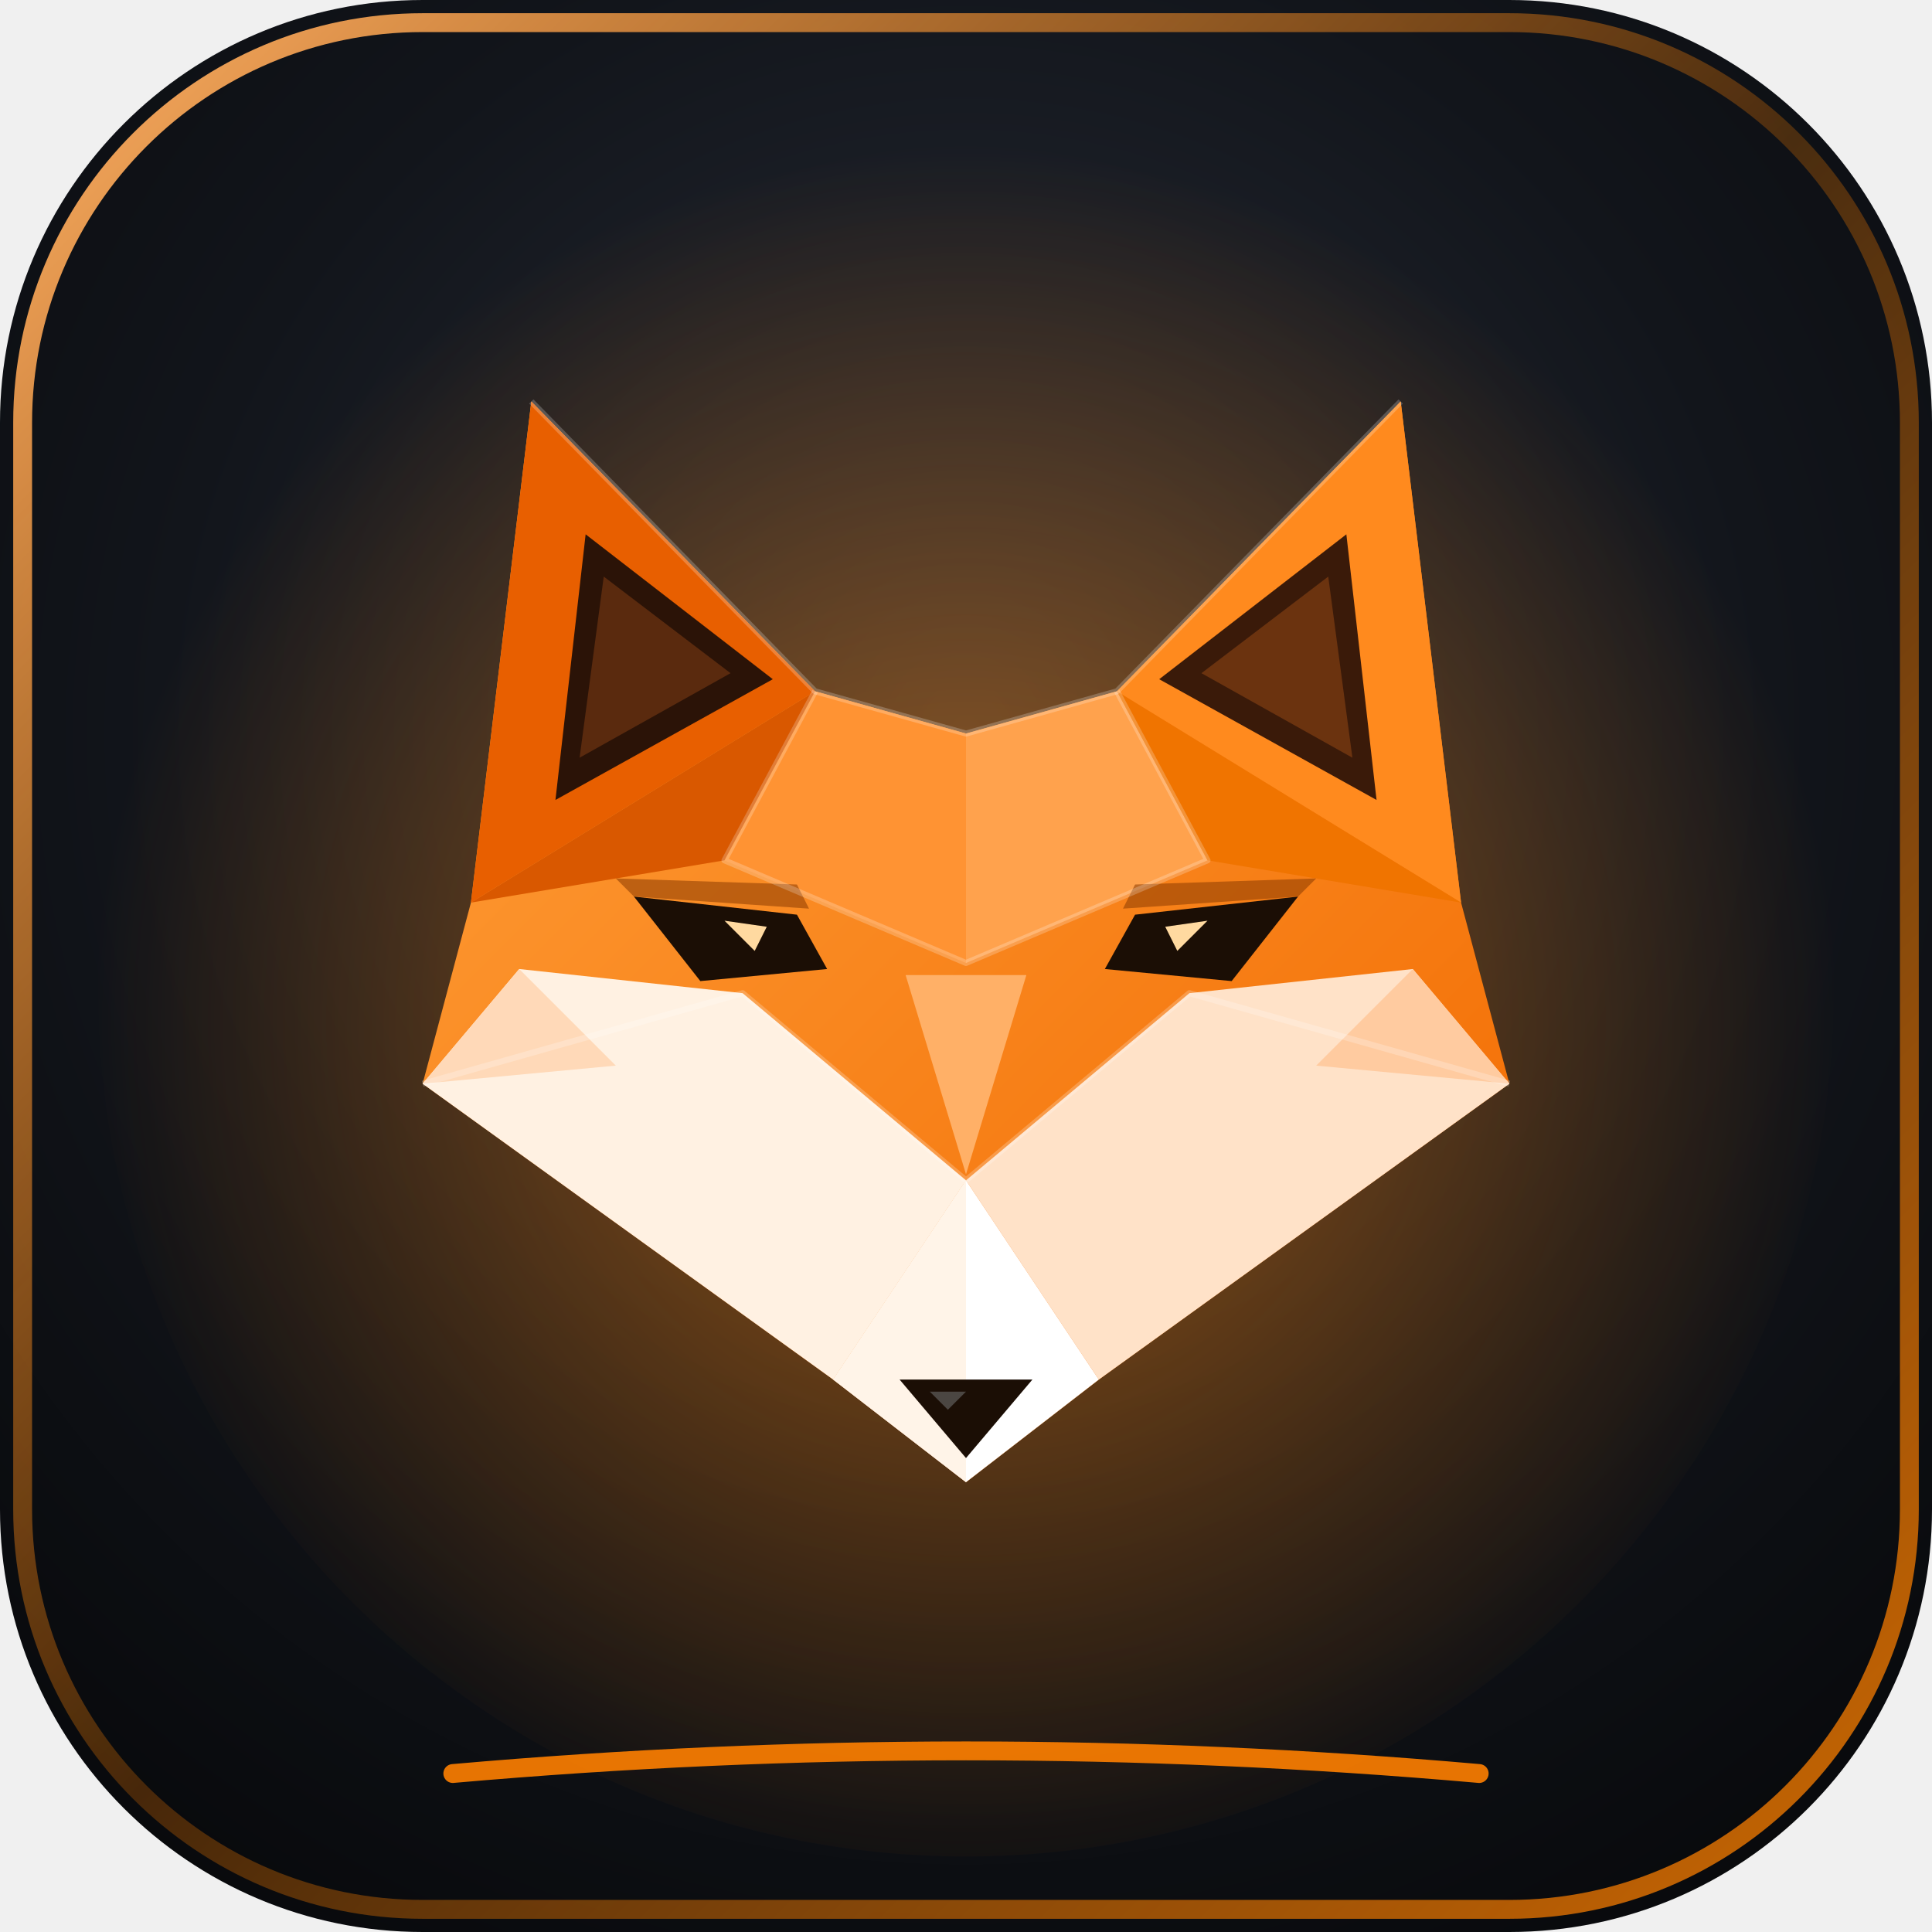
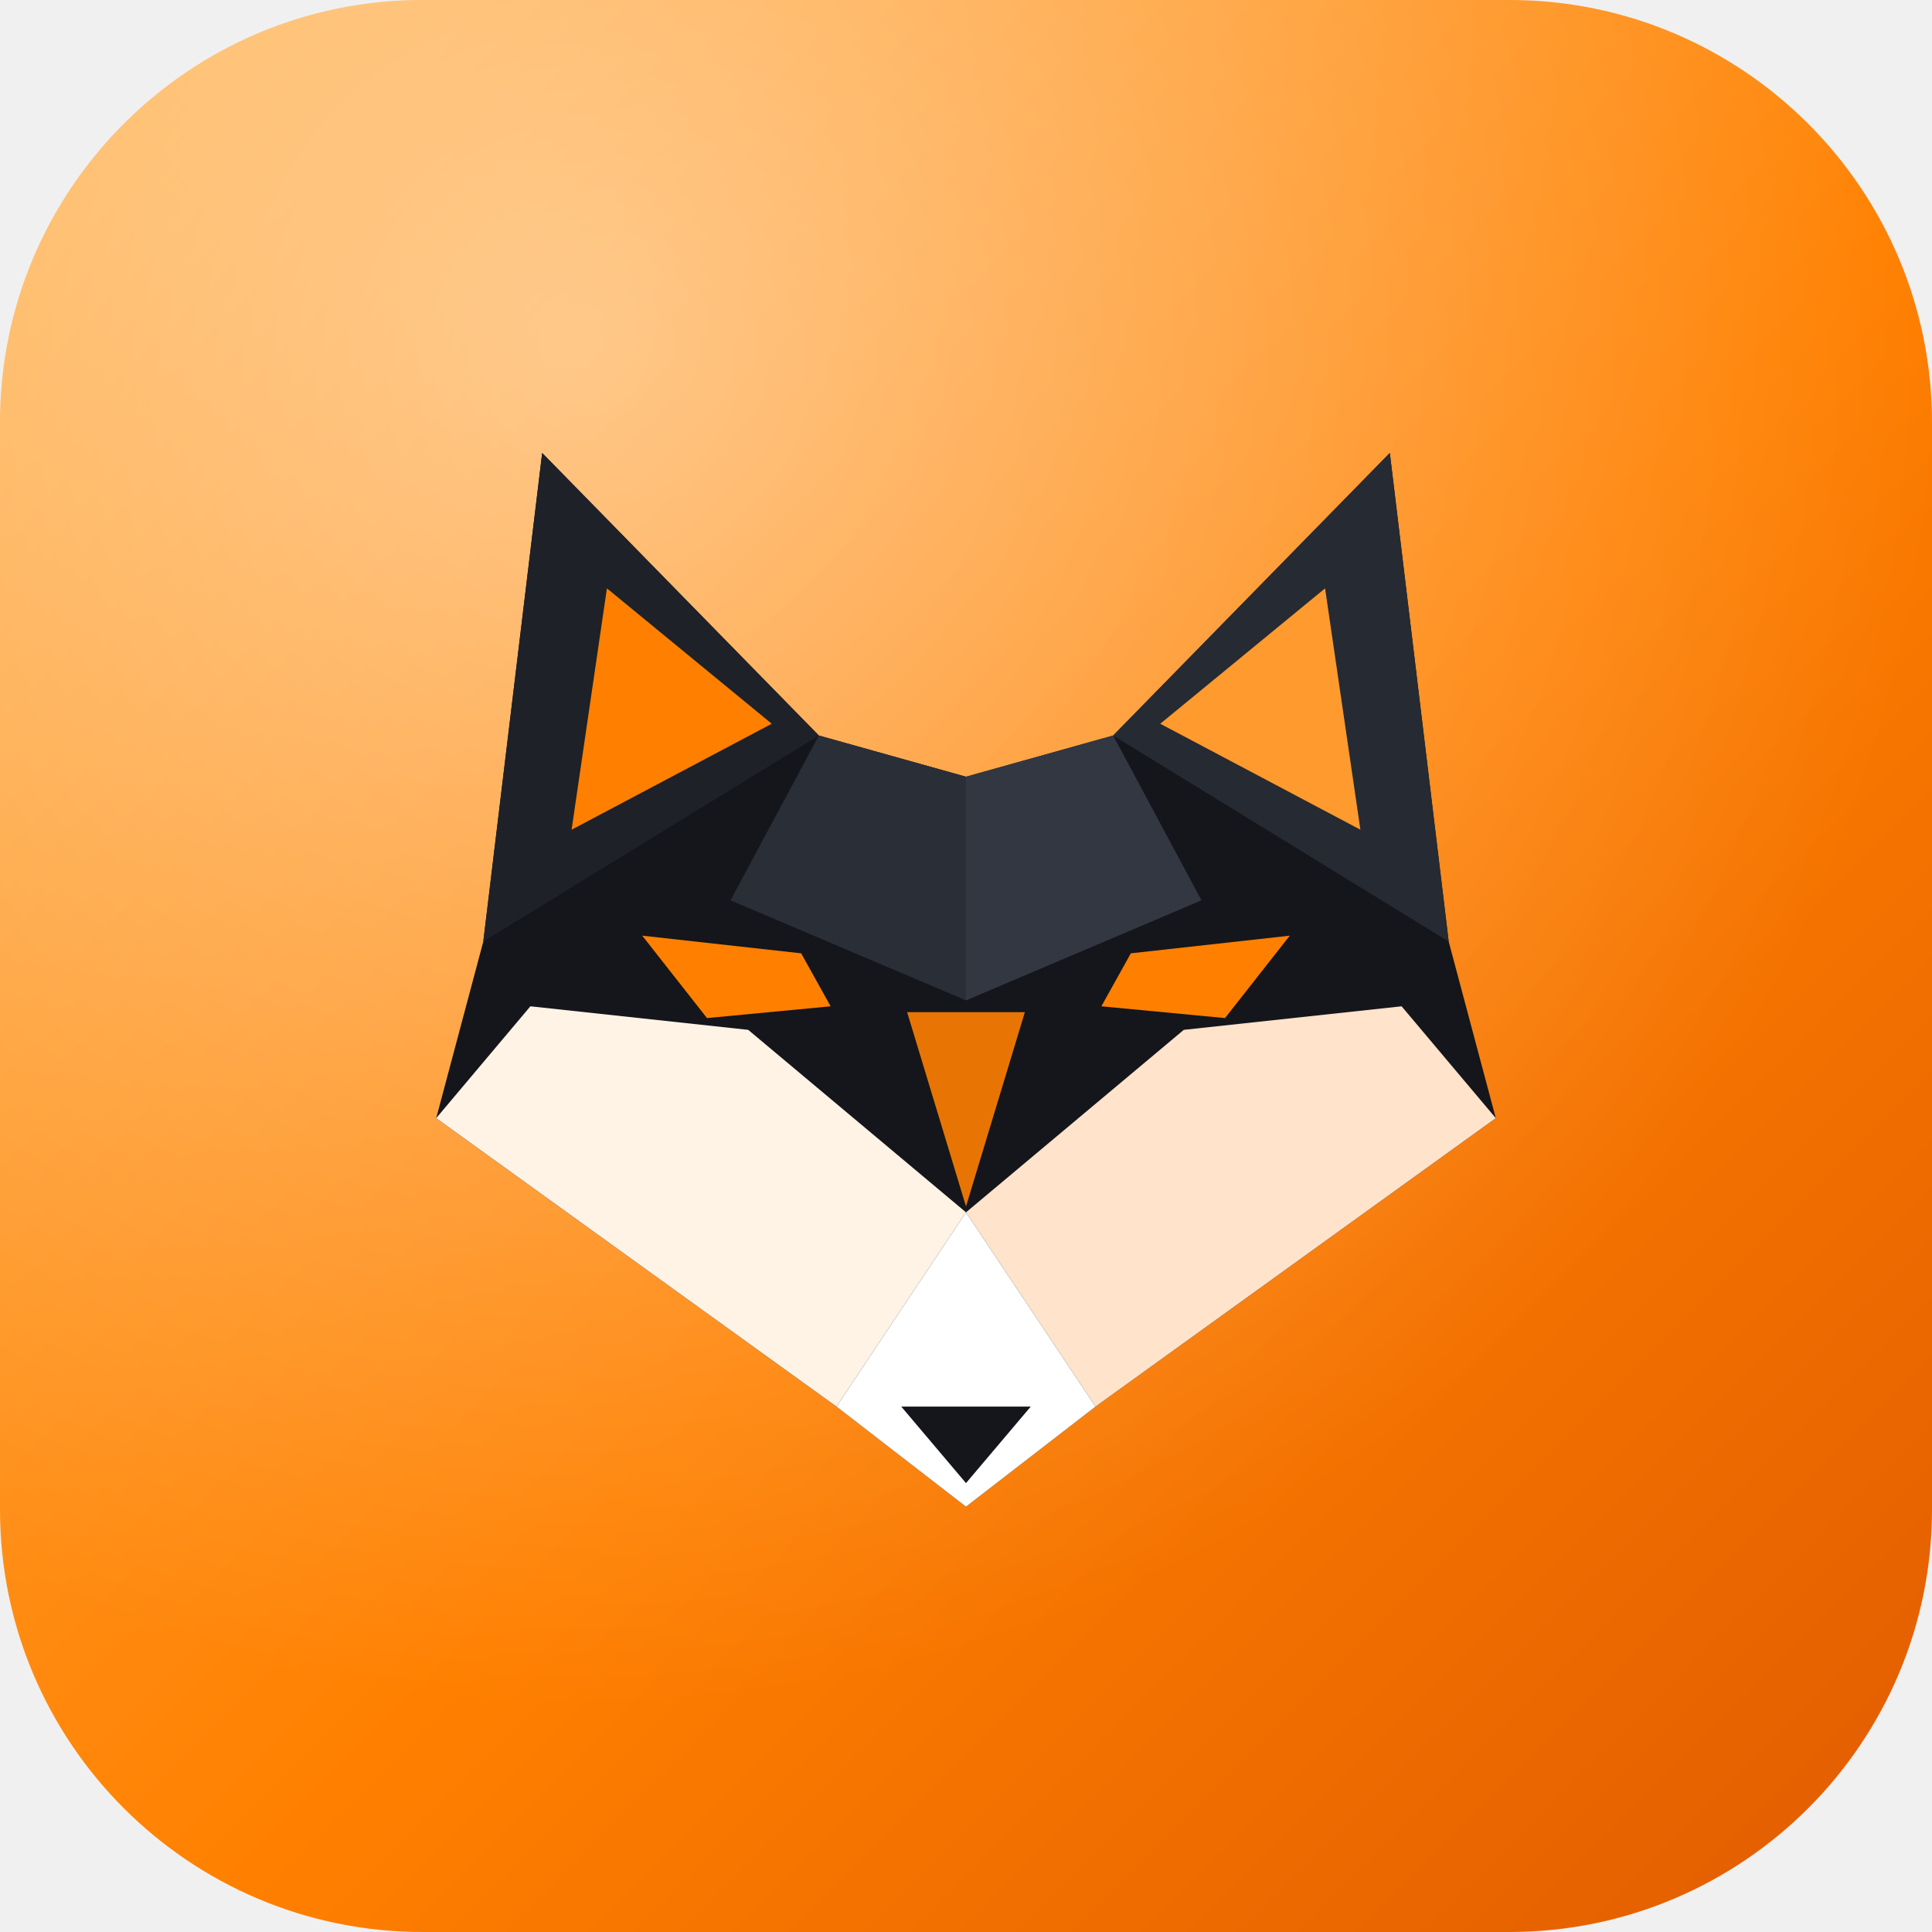
<svg xmlns="http://www.w3.org/2000/svg" viewBox="0 0 512 512" width="512" height="512">
  <defs>
-     <linearGradient id="fur" x1="0" y1="0" x2="1" y2="1">
-       <stop offset="0" stop-color="#FFA03A" />
-       <stop offset="1" stop-color="#F26A00" />
+     <linearGradient id="pap" x1="0" y1="0" x2="1" y2="1">
+       <stop offset="0" stop-color="#FFB04A" />
+       <stop offset=".55" stop-color="#FF8000" />
+       <stop offset="1" stop-color="#E05A00" />
    </linearGradient>
-     <radialGradient id="bgrad" cx="50%" cy="38%" r="75%">
-       <stop offset="0" stop-color="#2A2F3A" />
-       <stop offset=".55" stop-color="#12151B" />
-       <stop offset="1" stop-color="#07080A" />
+     <radialGradient id="shine" cx="30%" cy="18%" r="70%">
+       <stop offset="0" stop-color="#FFFFFF" stop-opacity=".45" />
+       <stop offset="1" stop-color="#FFFFFF" stop-opacity="0" />
    </radialGradient>
-     <radialGradient id="glow" cx="50%" cy="52%" r="50%">
-       <stop offset="0" stop-color="#FF8000" stop-opacity=".55" />
-       <stop offset="1" stop-color="#FF8000" stop-opacity="0" />
-     </radialGradient>
-     <linearGradient id="ring" x1="0" y1="0" x2="1" y2="1">
-       <stop offset="0" stop-color="#FFB066" />
-       <stop offset=".5" stop-color="#FF8000" stop-opacity=".25" />
-       <stop offset="1" stop-color="#FF8000" stop-opacity=".8" />
-     </linearGradient>
  </defs>
-   <rect width="512" height="512" rx="112" fill="url(#bgrad)" />
-   <rect x="6" y="6" width="500" height="500" rx="106" fill="none" stroke="url(#ring)" stroke-width="5" />
-   <circle cx="256" cy="262" r="230" fill="url(#glow)" />
-   <g transform="translate(256 252) scale(.8) translate(-256 -262)">
-     <g id="foxhead">
-       <polygon points="112,80 206,176 256,190 306,176 400,80 420,246 436,306 300,404 256,438 212,404 76,306 92,246" fill="url(#fur)" />
-       <polygon points="112,80 206,176 92,246" fill="#E85F00" />
-       <polygon points="400,80 306,176 420,246" fill="#FF8A1E" />
-       <polygon points="130,124 192,172 120,212" fill="#2B1307" />
-       <polygon points="382,124 320,172 392,212" fill="#3A1A09" />
-       <polygon points="136,138 178,170 128,198" fill="#5A2A0E" />
-       <polygon points="376,138 334,170 384,198" fill="#6B330F" />
-       <polygon points="206,176 256,190 256,266 176,232" fill="#FF9333" />
-       <polygon points="306,176 256,190 256,266 336,232" fill="#FFA24D" />
-       <polygon points="92,246 206,176 176,232" fill="#D95800" />
-       <polygon points="420,246 306,176 336,232" fill="#F07400" />
-       <polygon points="236,270 276,270 256,336" fill="#FFB067" />
-       <polygon points="76,306 108,268 182,276 256,338 212,404" fill="#FFF1E2" />
-       <polygon points="436,306 404,268 330,276 256,338 300,404" fill="#FFE2C8" />
-       <polygon points="76,306 108,268 140,300" fill="#FFD9B8" />
-       <polygon points="436,306 404,268 372,300" fill="#FFCBA0" />
+   <rect width="512" height="512" rx="112" fill="url(#pap)" />
+   <rect width="512" height="512" rx="112" fill="url(#shine)" />
+   <g transform="translate(256 262) scale(.78) translate(-256 -262)">
+     <g id="foxicon">
+       <polygon points="112,80 206,176 256,190 306,176 400,80 420,246 436,306 300,404 256,438 212,404 76,306 92,246" fill="#14161B" />
+       <polygon points="112,80 206,176 92,246" fill="#1E2128" />
+       <polygon points="400,80 306,176 420,246" fill="#262A32" />
+       <polygon points="134,126 190,172 122,208" fill="#FF8000" />
+       <polygon points="378,126 322,172 390,208" fill="#FF9A2E" />
+       <polygon points="206,176 256,190 256,266 176,232" fill="#2A2E37" />
+       <polygon points="306,176 256,190 256,266 336,232" fill="#323742" />
+       <polygon points="76,306 108,268 182,276 256,338 212,404" fill="#FFF3E6" />
+       <polygon points="436,306 404,268 330,276 256,338 300,404" fill="#FFE3CB" />
      <polygon points="212,404 256,338 300,404 256,438" fill="#FFFFFF" />
-       <polygon points="212,404 256,338 256,438" fill="#FFF4E8" />
-       <polygon points="146,244 200,250 210,268 168,272" fill="#1B0E05" />
-       <polygon points="366,244 312,250 302,268 344,272" fill="#1B0E05" />
-       <polygon points="176,252 190,254 186,262" fill="#FFD9A0" />
-       <polygon points="336,252 322,254 326,262" fill="#FFD9A0" />
-       <polygon points="140,238 200,240 204,248 146,244" fill="#8A3A00" opacity=".55" />
-       <polygon points="372,238 312,240 308,248 366,244" fill="#8A3A00" opacity=".55" />
-       <polygon points="234,404 278,404 256,430" fill="#1B0E05" />
-       <polygon points="244,408 256,408 250,414" fill="#6B6B6B" opacity=".6" />
-       <g fill="none" stroke="#FFFFFF" stroke-opacity=".22" stroke-width="2" stroke-linejoin="round">
-         <polyline points="112,80 206,176 256,190 306,176 400,80" />
-         <polyline points="206,176 176,232 256,266 336,232 306,176" />
-         <polyline points="76,306 182,276 256,338 330,276 436,306" />
-       </g>
+       <polygon points="146,244 200,250 210,268 168,272" fill="#FF8000" />
+       <polygon points="366,244 312,250 302,268 344,272" fill="#FF8000" />
+       <polygon points="236,270 276,270 256,336" fill="#FF8000" opacity=".9" />
+       <polygon points="234,404 278,404 256,430" fill="#14161B" />
    </g>
  </g>
-   <path d="M120 470 Q256 458 392 470" stroke="#FF8000" stroke-width="5" fill="none" stroke-linecap="round" opacity=".9" />
</svg>
